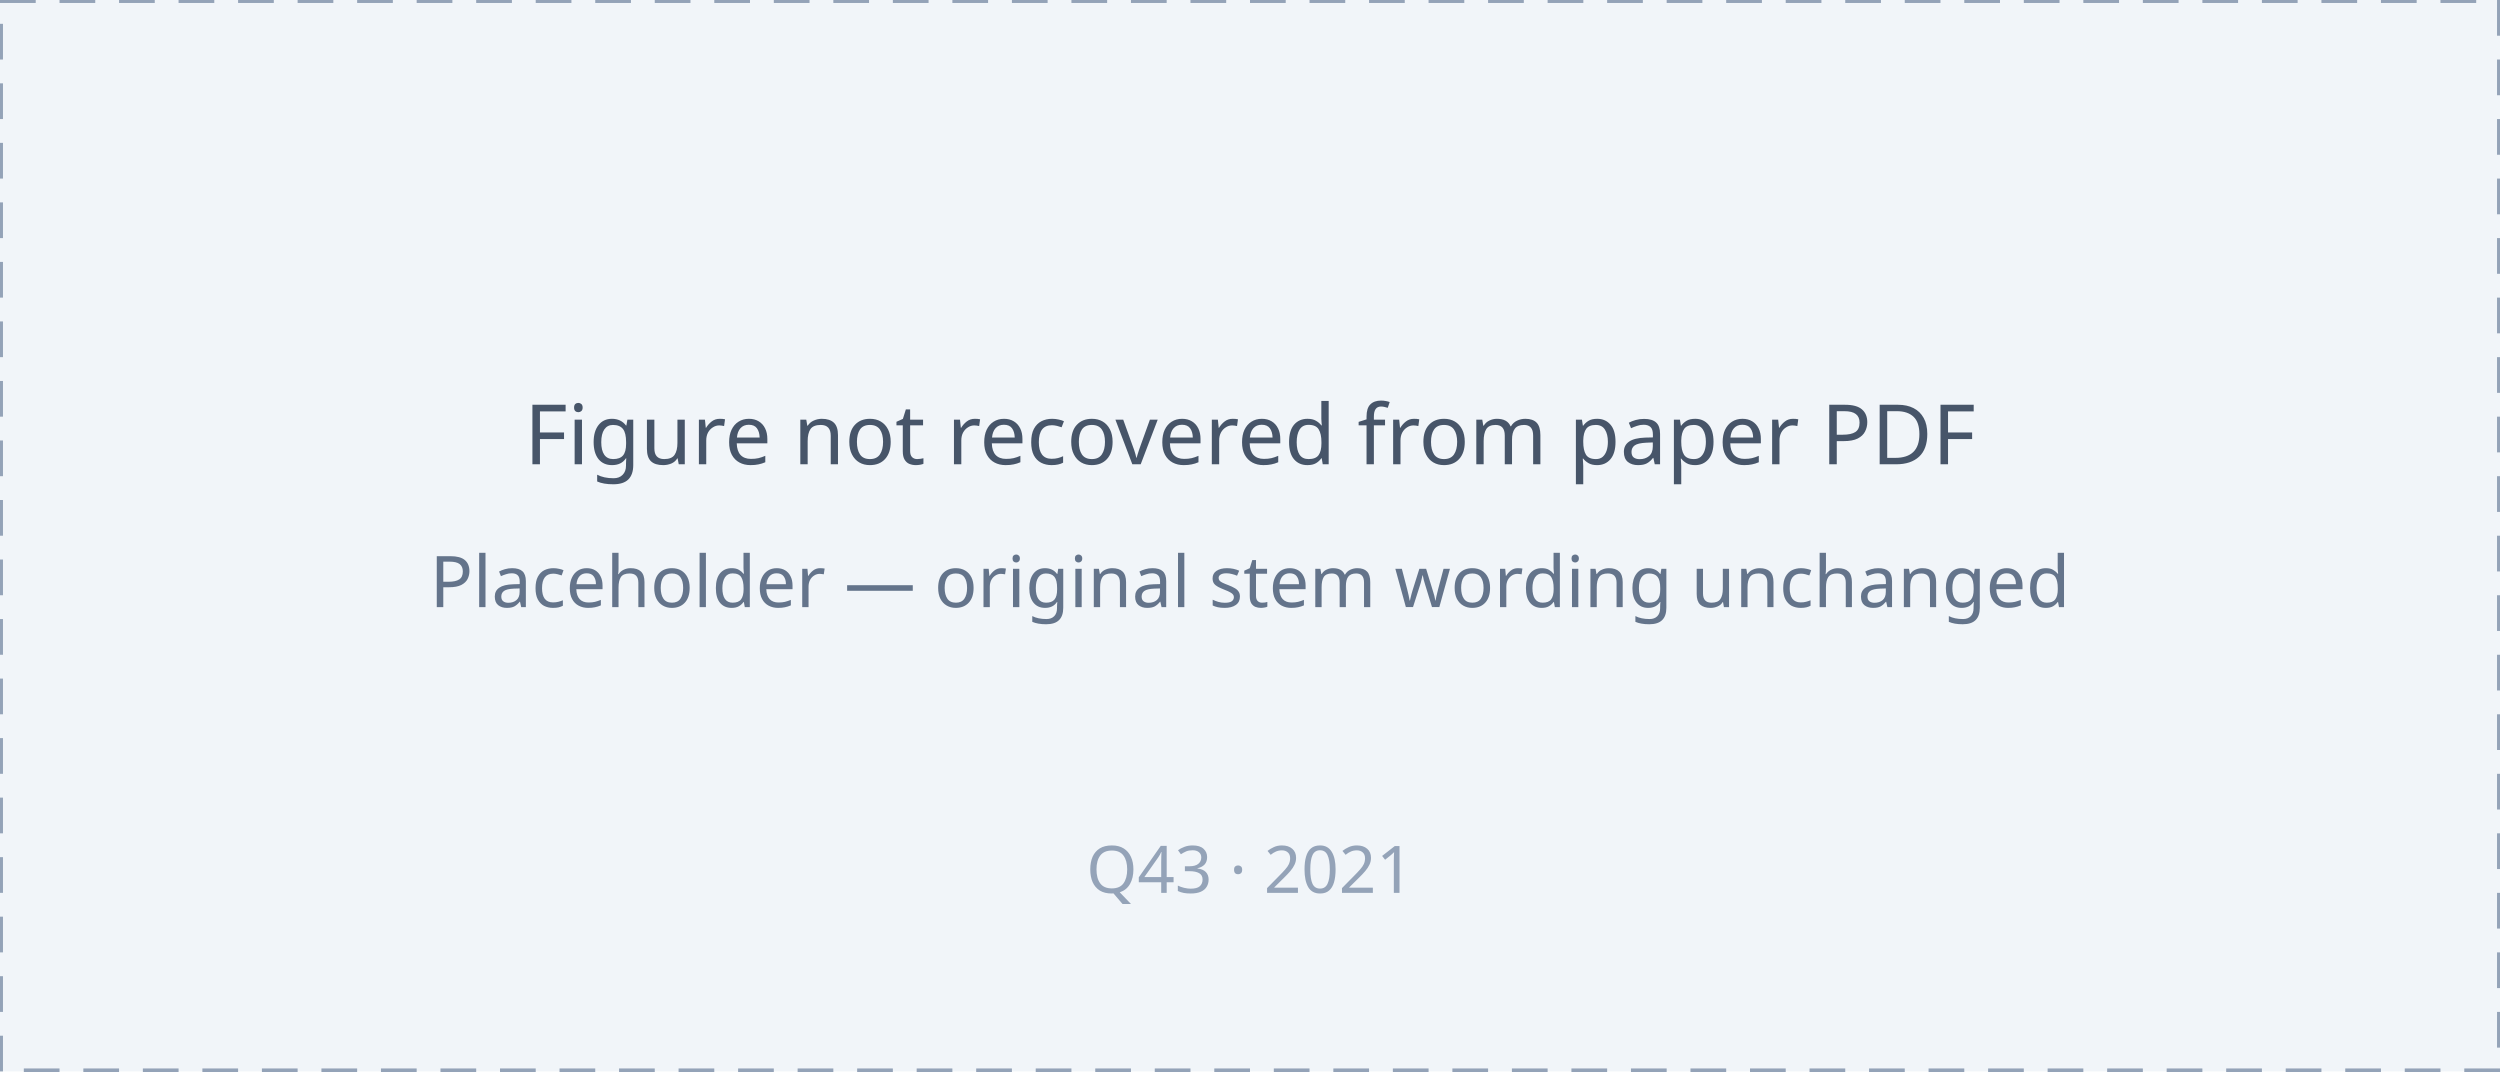
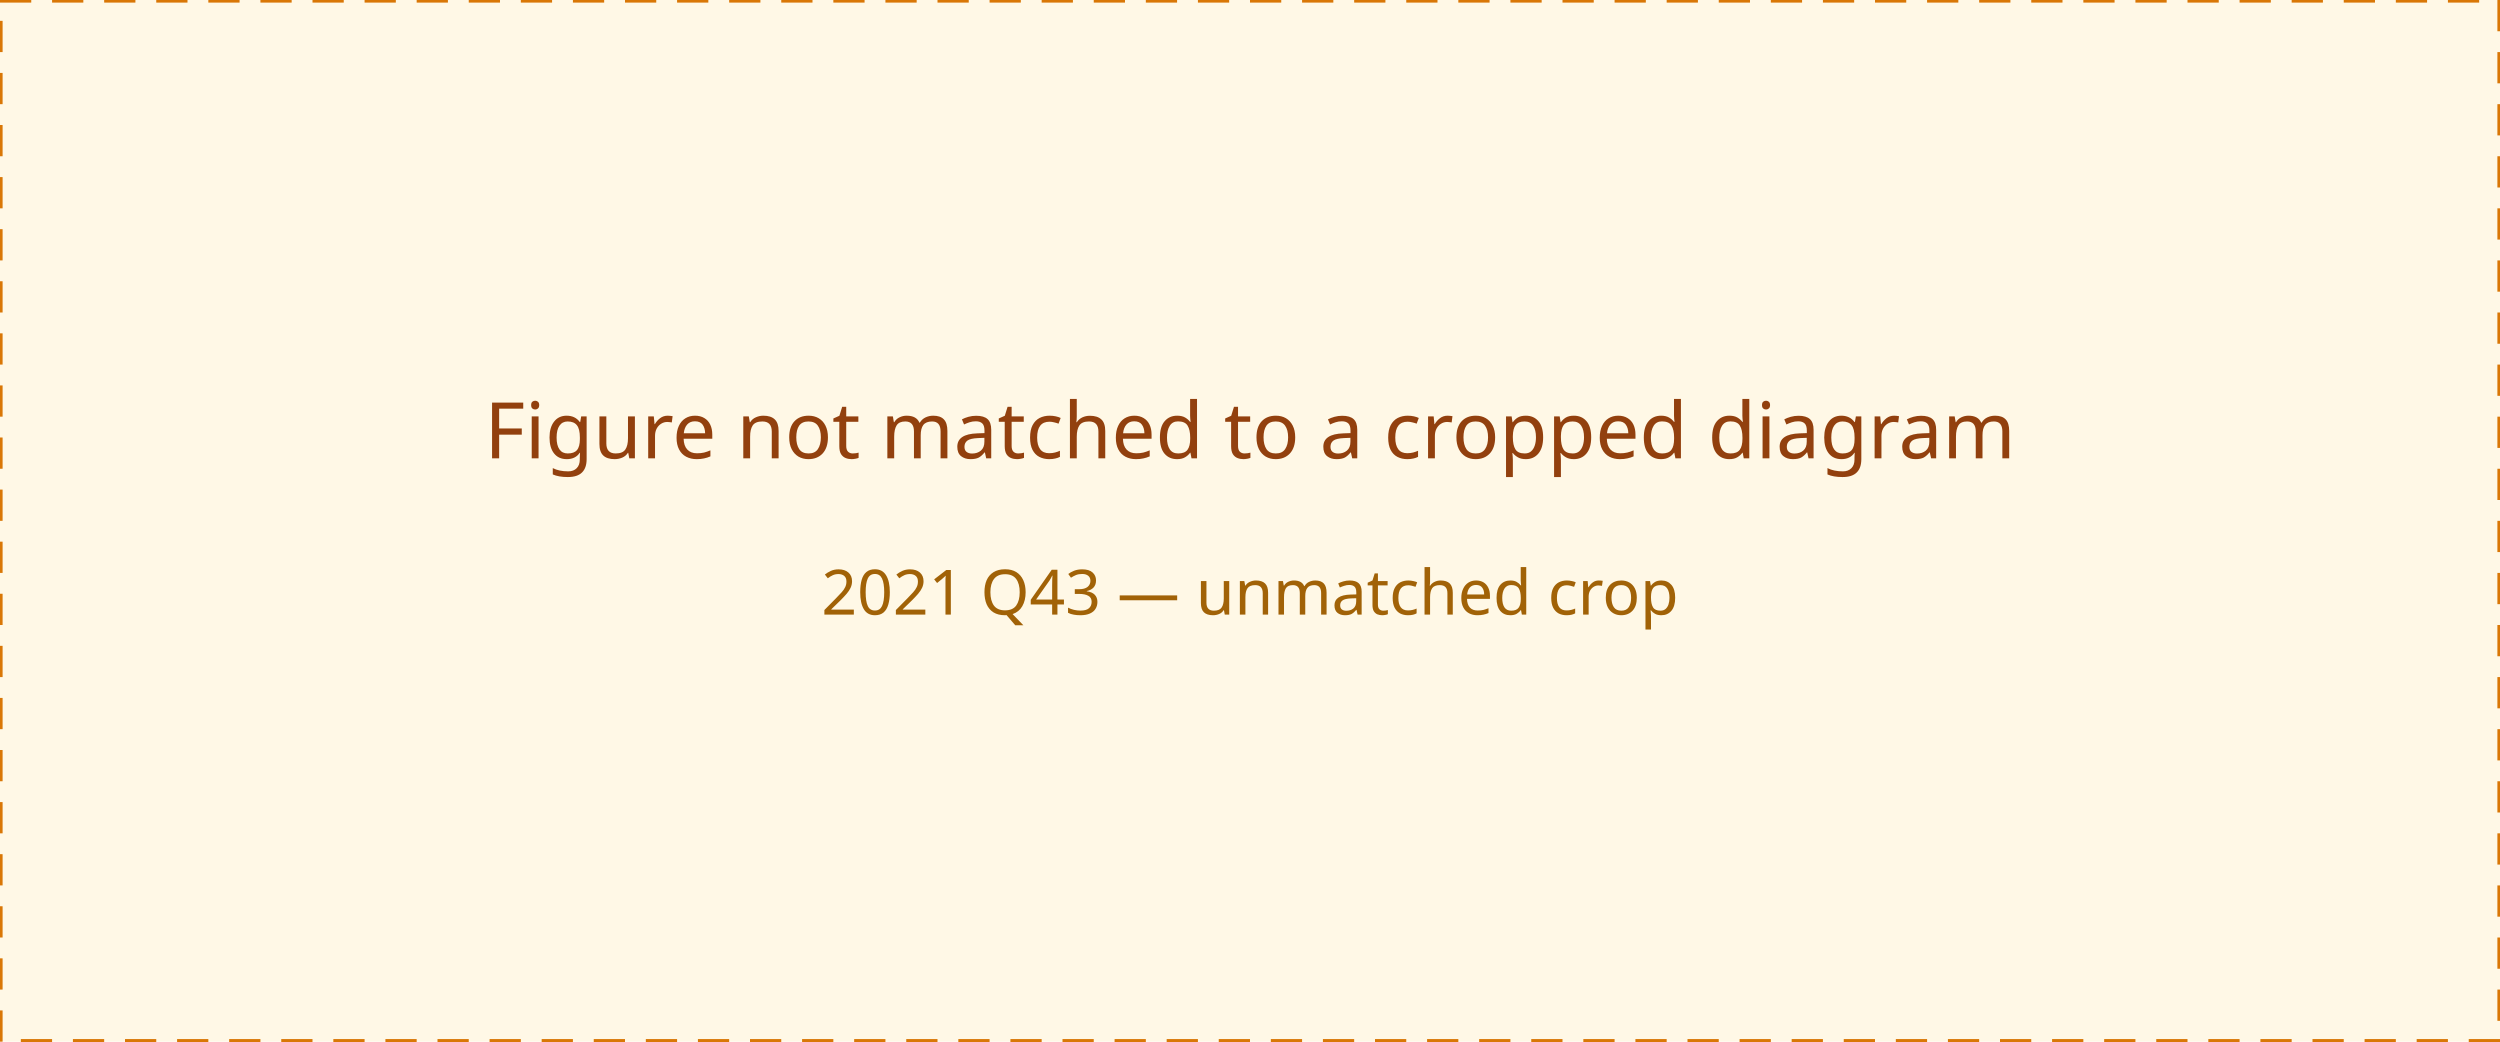
- <svg xmlns="http://www.w3.org/2000/svg" viewBox="0 0 420 180" role="img">
-   <rect width="420" height="180" fill="#f1f5f9" stroke="#94a3b8" stroke-dasharray="6 4" />
-   <text x="210" y="78" text-anchor="middle" font-family="sans-serif" font-size="14" fill="#475569">Figure not recovered from paper PDF</text>
-   <text x="210" y="102" text-anchor="middle" font-family="sans-serif" font-size="12" fill="#64748b">Placeholder — original stem wording unchanged</text>
-   <text x="210" y="150" text-anchor="middle" font-family="sans-serif" font-size="11" fill="#94a3b8">Q43 · 2021</text>
+ <svg xmlns="http://www.w3.org/2000/svg" viewBox="0 0 480 200" role="img">
+   <rect width="480" height="200" fill="#fff8e6" stroke="#d97706" stroke-dasharray="6 4" />
+   <text x="240" y="88" text-anchor="middle" font-family="sans-serif" font-size="15" fill="#92400e">Figure not matched to a cropped diagram</text>
+   <text x="240" y="118" text-anchor="middle" font-family="sans-serif" font-size="12" fill="#a16207">2021 Q43 — unmatched crop</text>
</svg>
